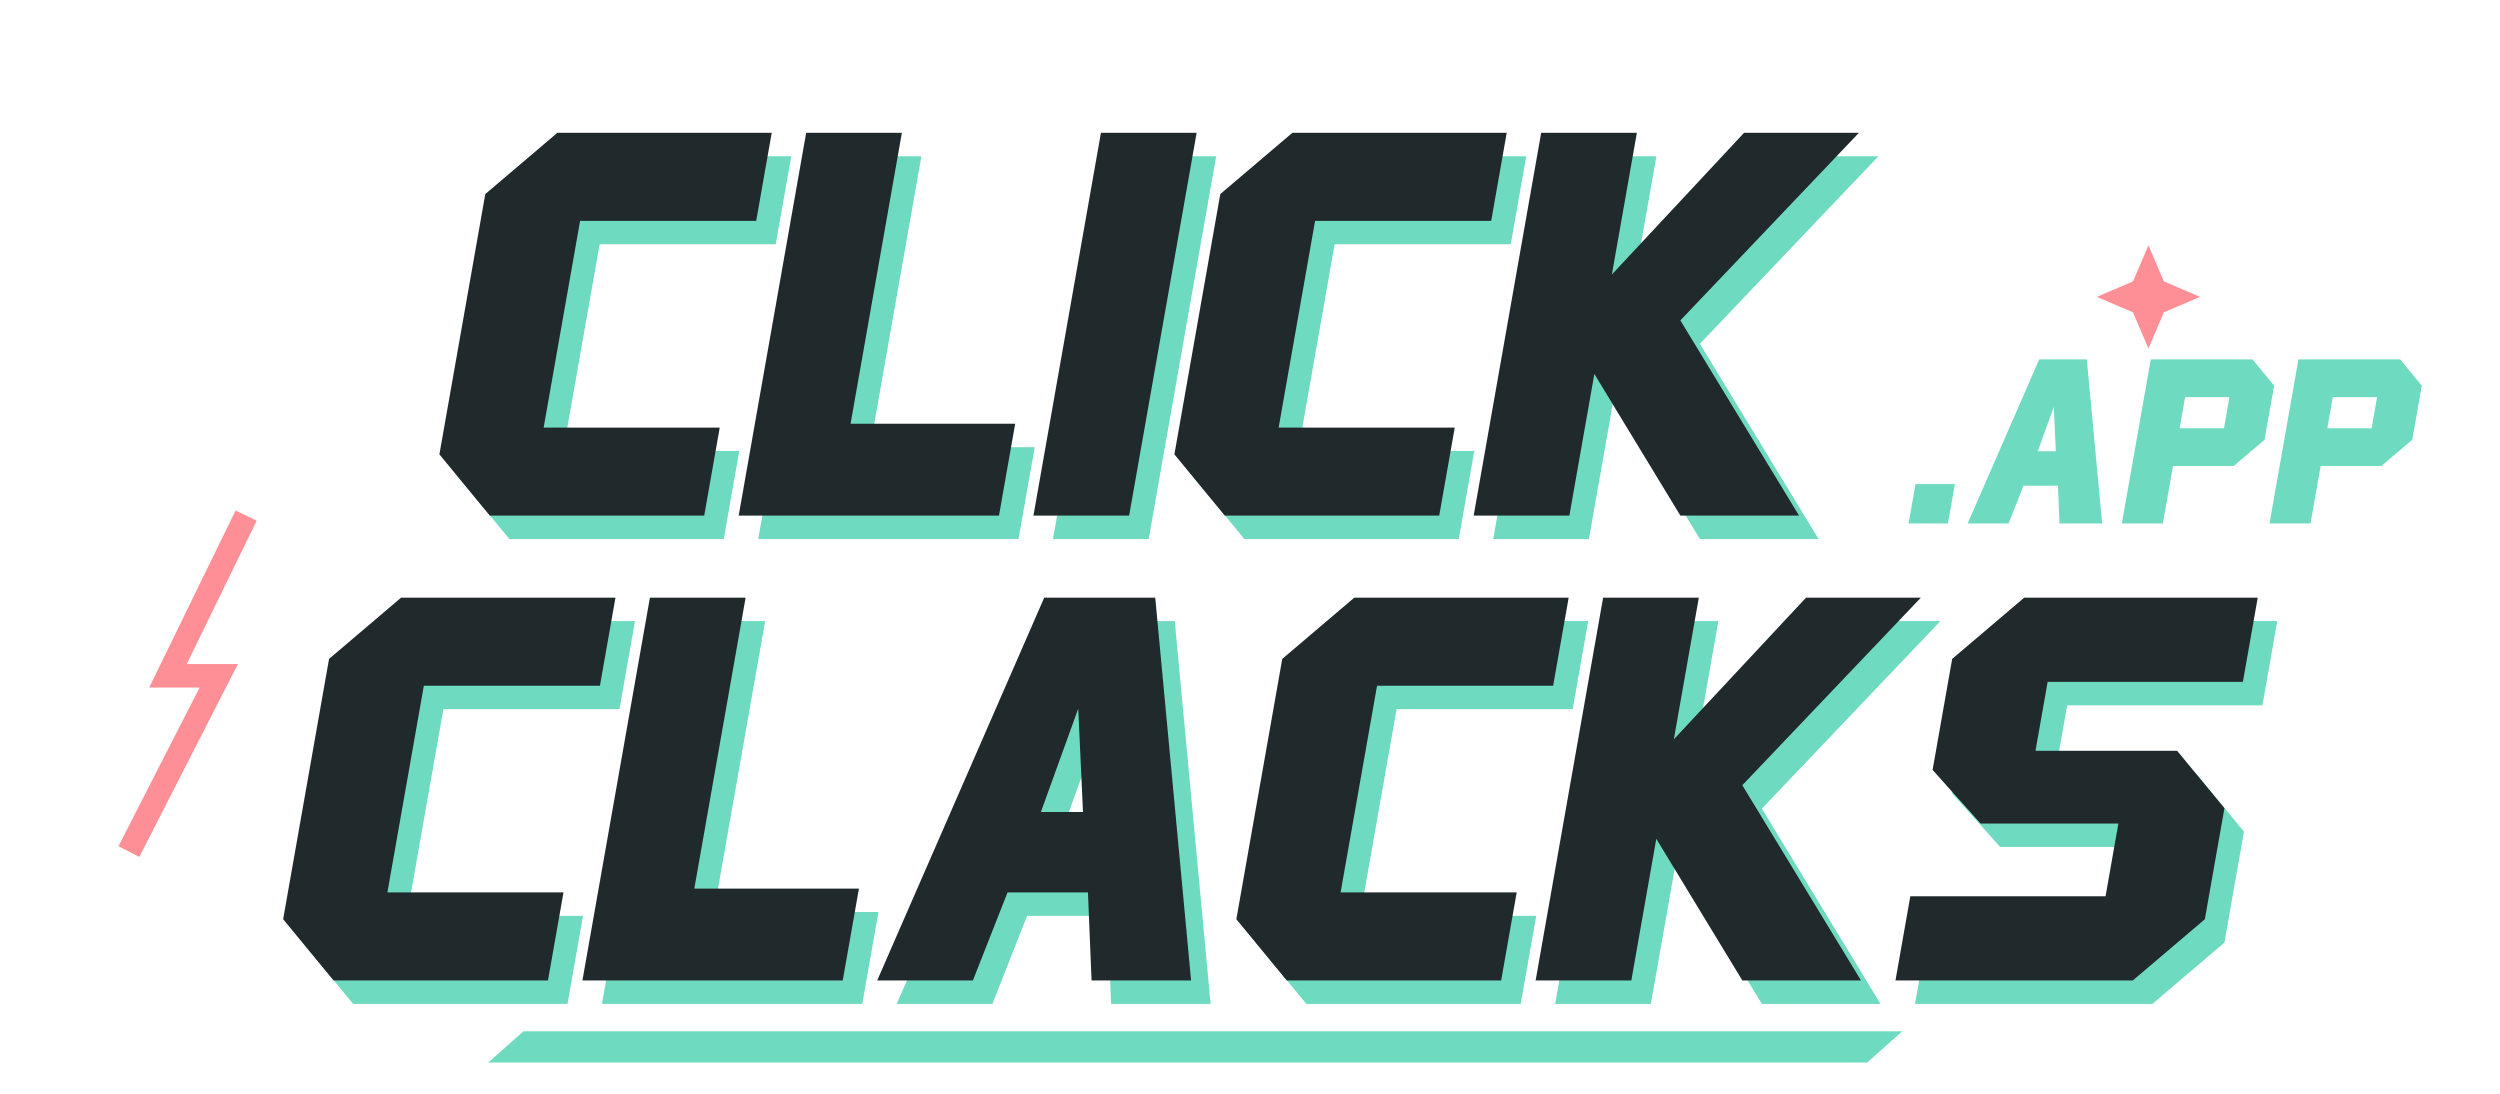
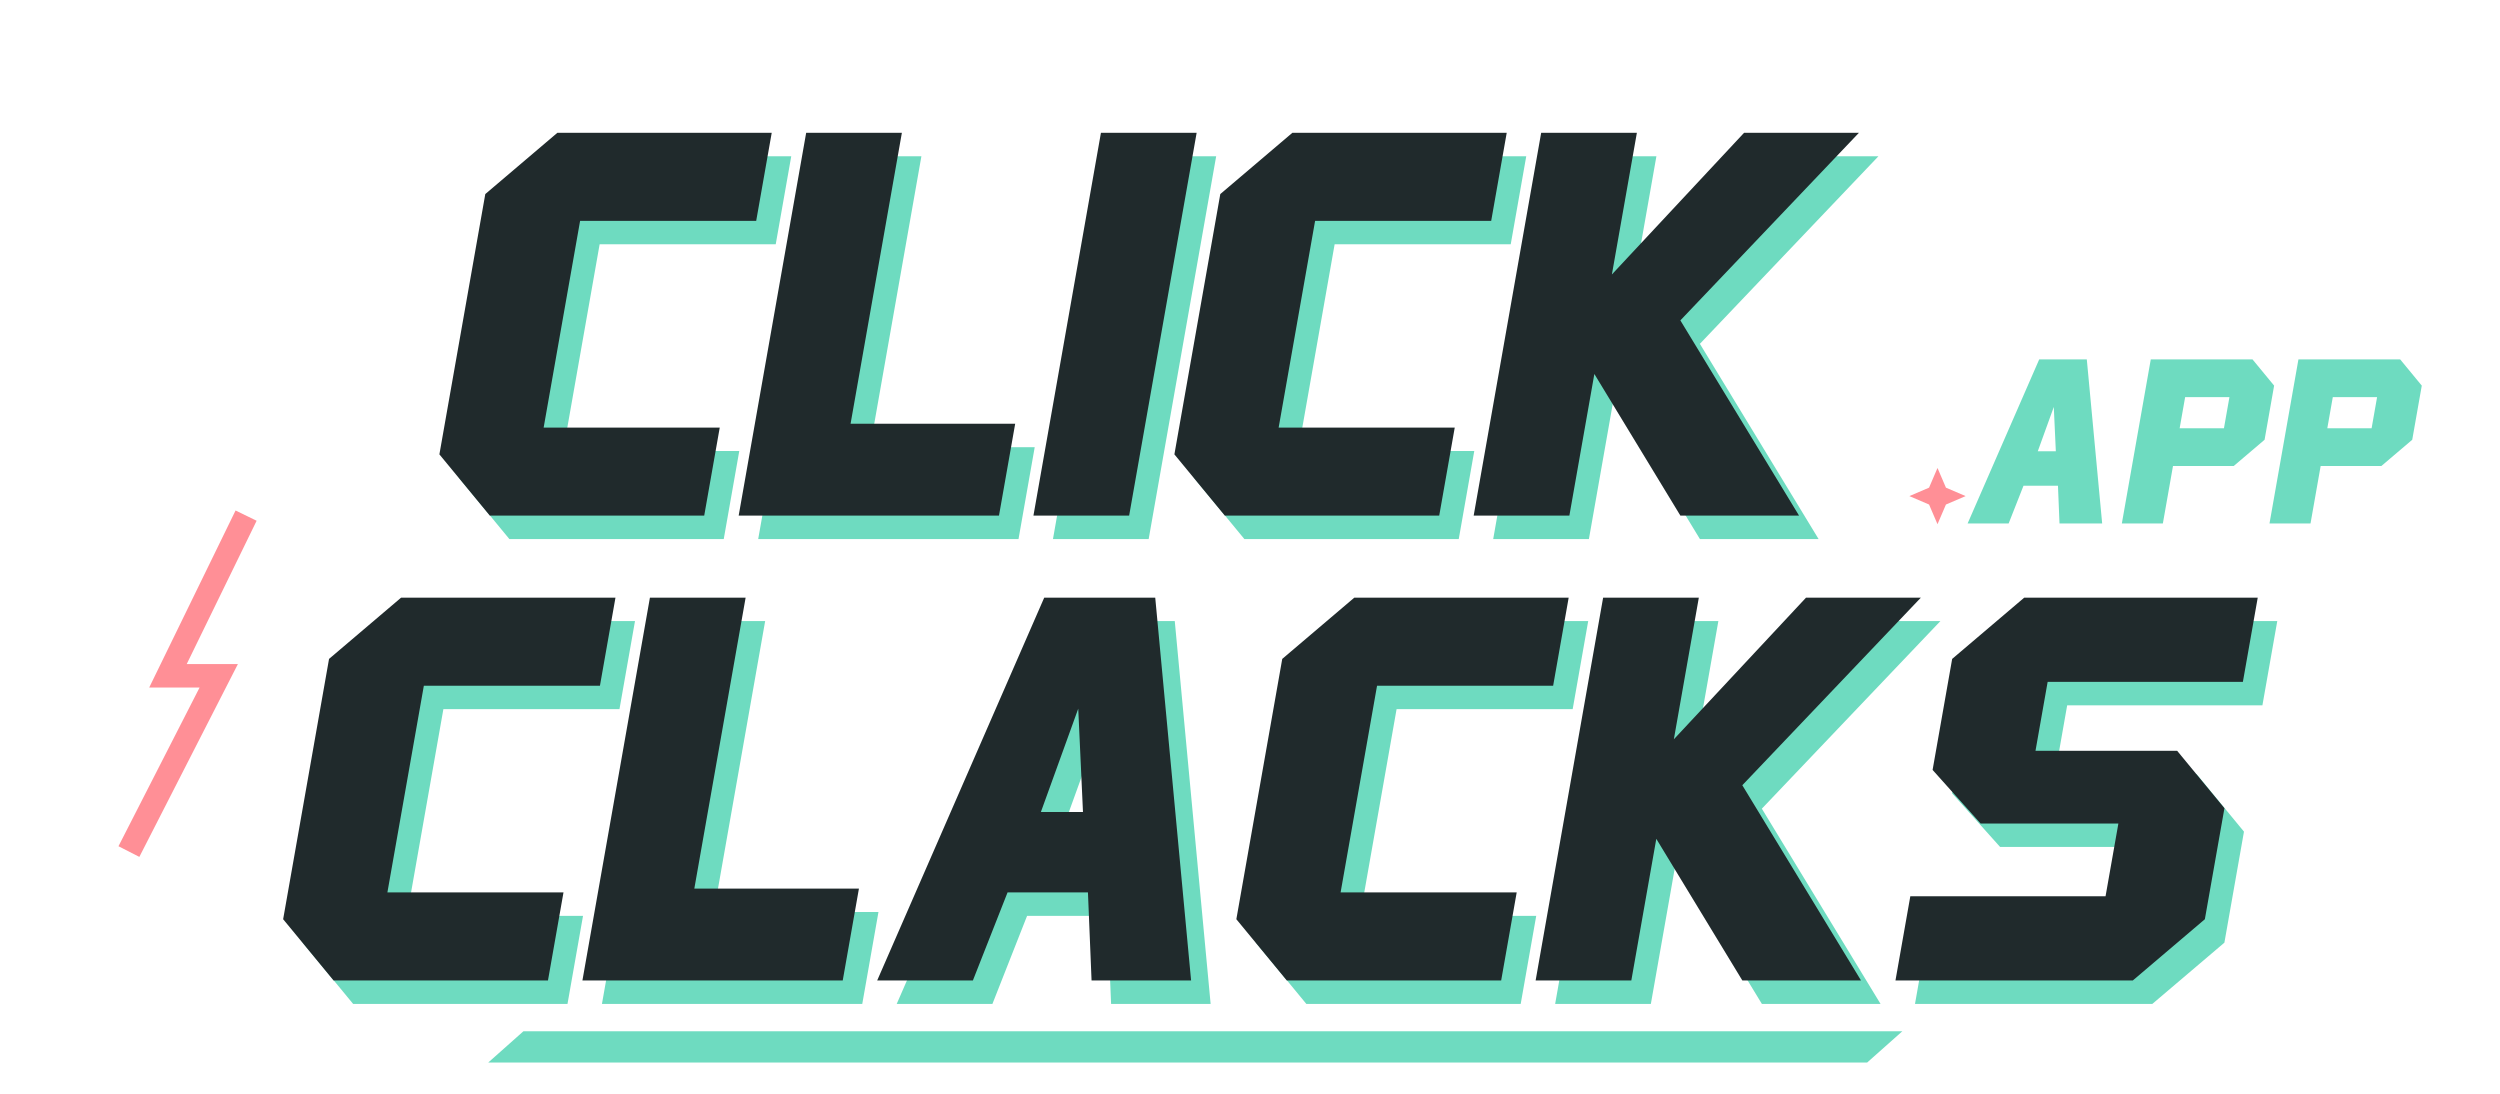
<svg xmlns="http://www.w3.org/2000/svg" viewBox="0 0 640 280" role="img" aria-labelledby="title desc">
  <g fill="#6edbc0">
    <g transform="translate(5 6)">
      <g transform="translate(127 34) scale(0.98) skewX(-10)">
        <path d="M72 0H16L0 16V84L16 100H72V77H26V23H72Z" fill-rule="evenodd" transform="translate(0 0)" />
        <path d="M0 0H25V76H68V100H0Z" fill-rule="evenodd" transform="translate(81 0)" />
        <path d="M0 0H25V100H0Z" fill-rule="evenodd" transform="translate(158 0)" />
        <path d="M72 0H16L0 16V84L16 100H72V77H26V23H72Z" fill-rule="evenodd" transform="translate(192 0)" />
        <path d="M0 0H25V37L53 0H83L45 49L85 100H54L25 63V100H0Z" fill-rule="evenodd" transform="translate(273 0)" />
      </g>
      <g transform="translate(87 153) scale(0.98) skewX(-10)">
        <path d="M72 0H16L0 16V84L16 100H72V77H26V23H72Z" fill-rule="evenodd" transform="translate(0 0)" />
        <path d="M0 0H25V76H68V100H0Z" fill-rule="evenodd" transform="translate(81 0)" />
        <path d="M0 100L26 0H55L82 100H56L51 77H30L25 100ZM35 56H46L40 29Z" fill-rule="evenodd" transform="translate(158 0)" />
        <path d="M72 0H16L0 16V84L16 100H72V77H26V23H72Z" fill-rule="evenodd" transform="translate(249 0)" />
        <path d="M0 0H25V37L53 0H83L45 49L85 100H54L25 63V100H0Z" fill-rule="evenodd" transform="translate(330 0)" />
        <path d="M77 0H16L0 16V45L15 59H51V78H0V100H62L78 84V55L63 40H26V22H77Z" fill-rule="evenodd" transform="translate(424 0)" />
      </g>
    </g>
  </g>
  <g fill="#202a2c">
    <g transform="translate(127 34) scale(0.98) skewX(-10)">
      <path d="M72 0H16L0 16V84L16 100H72V77H26V23H72Z" fill-rule="evenodd" transform="translate(0 0)" />
      <path d="M0 0H25V76H68V100H0Z" fill-rule="evenodd" transform="translate(81 0)" />
      <path d="M0 0H25V100H0Z" fill-rule="evenodd" transform="translate(158 0)" />
      <path d="M72 0H16L0 16V84L16 100H72V77H26V23H72Z" fill-rule="evenodd" transform="translate(192 0)" />
      <path d="M0 0H25V37L53 0H83L45 49L85 100H54L25 63V100H0Z" fill-rule="evenodd" transform="translate(273 0)" />
    </g>
    <g transform="translate(87 153) scale(0.98) skewX(-10)">
      <path d="M72 0H16L0 16V84L16 100H72V77H26V23H72Z" fill-rule="evenodd" transform="translate(0 0)" />
      <path d="M0 0H25V76H68V100H0Z" fill-rule="evenodd" transform="translate(81 0)" />
      <path d="M0 100L26 0H55L82 100H56L51 77H30L25 100ZM35 56H46L40 29Z" fill-rule="evenodd" transform="translate(158 0)" />
      <path d="M72 0H16L0 16V84L16 100H72V77H26V23H72Z" fill-rule="evenodd" transform="translate(249 0)" />
      <path d="M0 0H25V37L53 0H83L45 49L85 100H54L25 63V100H0Z" fill-rule="evenodd" transform="translate(330 0)" />
      <path d="M77 0H16L0 16V45L15 59H51V78H0V100H62L78 84V55L63 40H26V22H77Z" fill-rule="evenodd" transform="translate(424 0)" />
    </g>
  </g>
  <g fill="#ff8f96">
-     <g transform="translate(550 76) scale(.66)">
+     <g transform="translate(496 127) scale(.36)">
      <path d="M0-20L6-6L20 0L6 6L0 20L-6 6L-20 0L-6-6Z" />
    </g>
  </g>
  <path d="M33 218L56 173H43L63 132" fill="none" stroke="#ff8f96" stroke-width="6" stroke-linejoin="miter" />
  <path d="M125 272H478L487 264H134Z" fill="#6edbc0" />
  <g fill="#6edbc0" transform="translate(496 92) scale(.42) skewX(-10)">
-     <path d="M0 76H24V100H0Z" />
    <path d="M0 100L26 0H55L82 100H56L51 77H30L25 100ZM35 56H46L40 29Z" fill-rule="evenodd" transform="translate(36 0)" />
    <path d="M0 0H62L78 16V49L62 65H25V100H0ZM25 23V42H52V23Z" fill-rule="evenodd" transform="translate(130 0)" />
    <path d="M0 0H62L78 16V49L62 65H25V100H0ZM25 23V42H52V23Z" fill-rule="evenodd" transform="translate(220 0)" />
  </g>
</svg>
